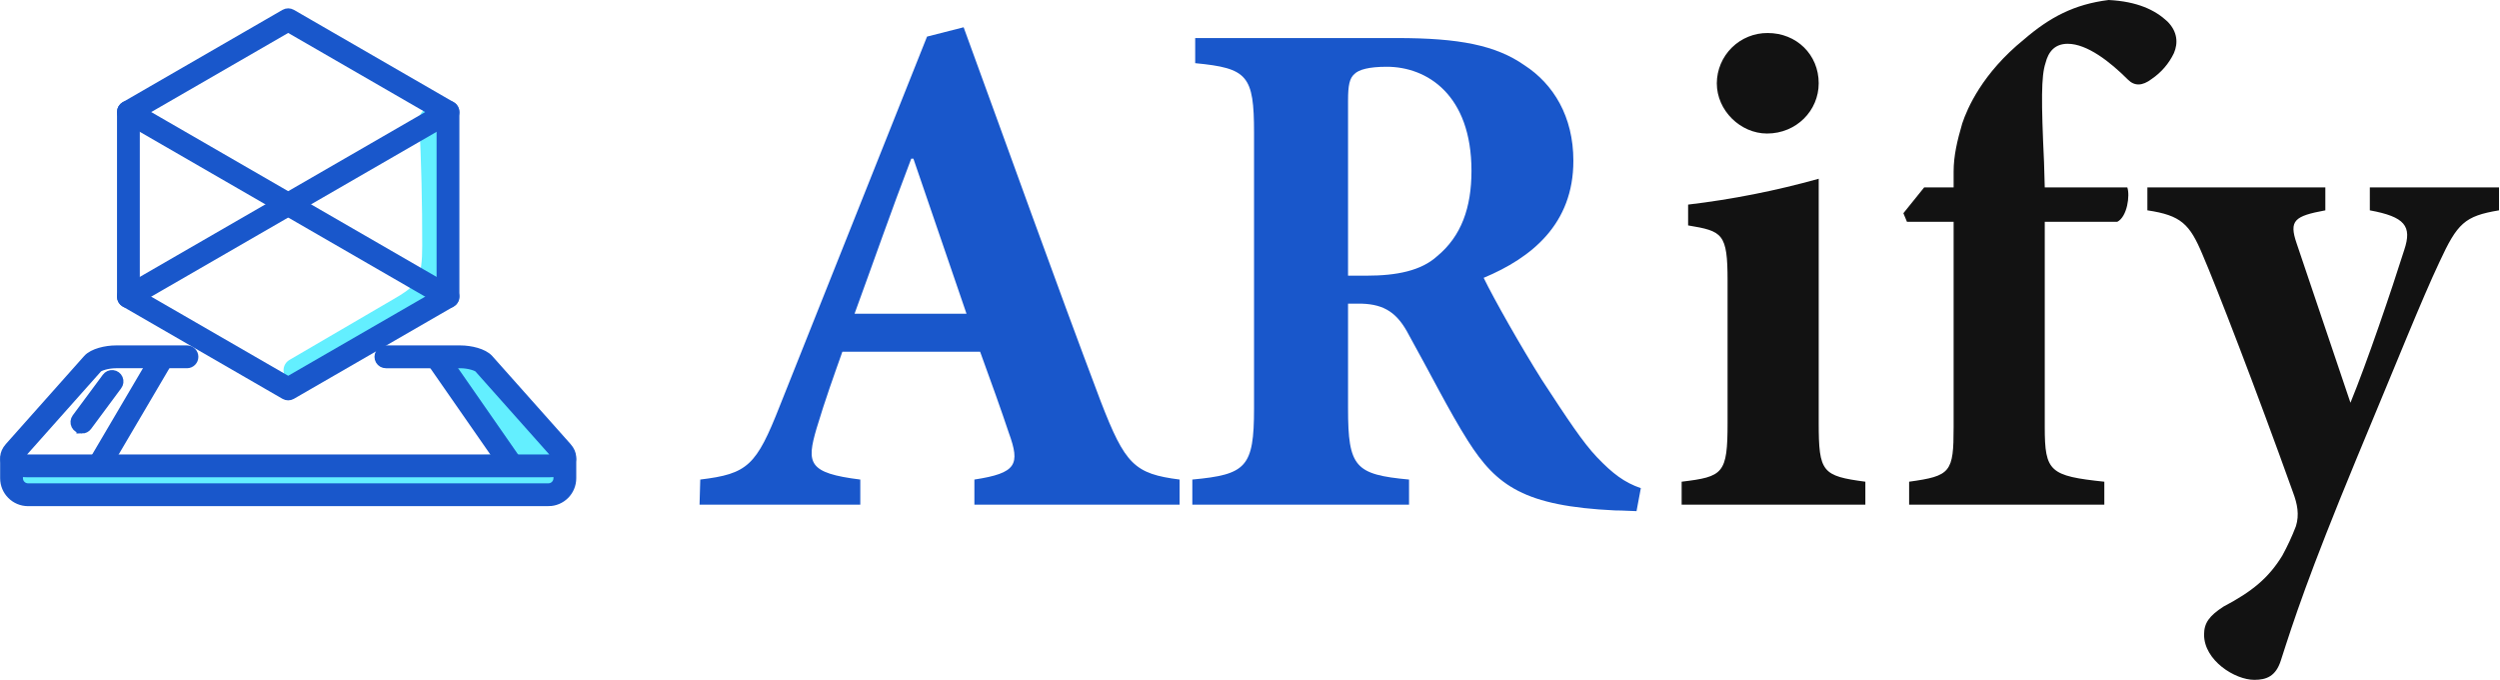
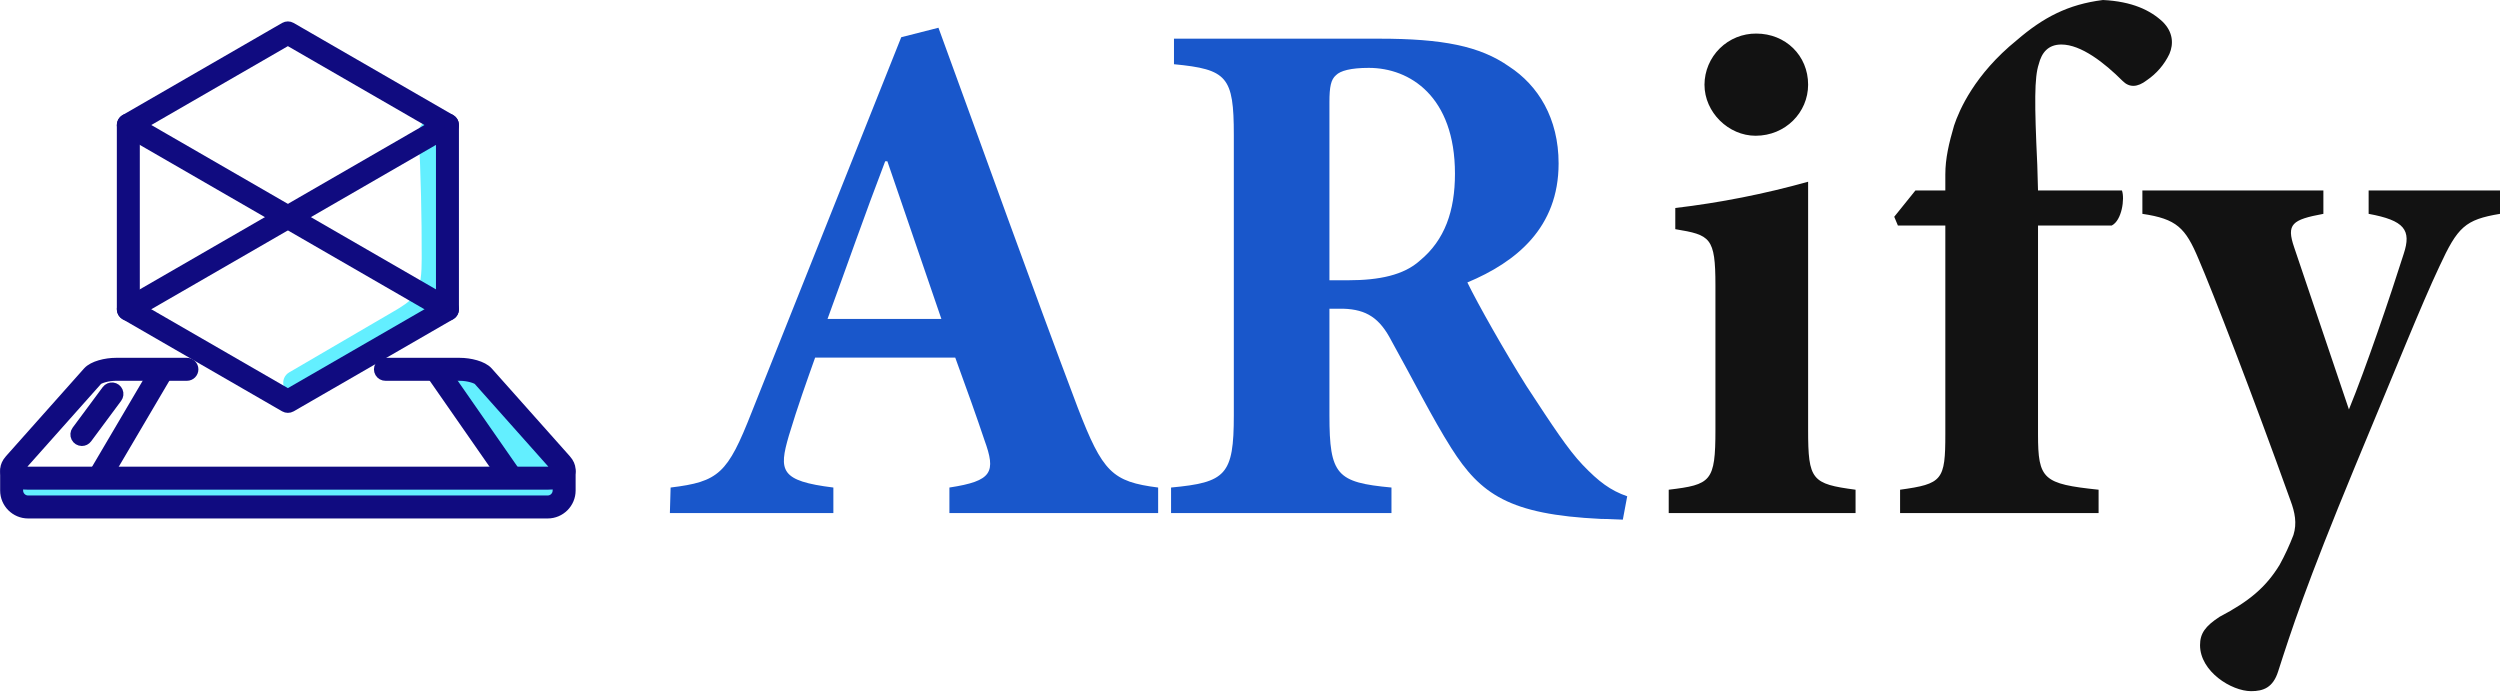
- <svg xmlns="http://www.w3.org/2000/svg" width="1149.197" height="312.51" viewBox="0 0 1149.197 312.51">
-   <g id="Group_1" data-name="Group 1" transform="translate(-383.243 -450.01)">
-     <path id="Path_1" data-name="Path 1" d="M226.71,0V-11.55c-20.79-2.64-25.08-6.93-36.3-35.97-21.45-56.76-41.91-114.18-63.03-171.93l-16.83,4.29L42.9-45.54C32.01-17.82,28.05-14.19,6.27-11.55L5.94,0H79.86V-11.55c-24.09-2.97-24.75-7.59-20.13-23.43,3.96-13.2,8.25-25.08,11.88-35.31h63.36c4.95,13.53,9.9,27.39,13.2,37.29,5.28,14.52,3.63,18.48-15.84,21.45V0ZM128.7-87.78H77.22c8.58-23.43,16.83-47.19,26.07-71.28h.99Z" transform="translate(699 682)" fill="#1957cb" />
-     <path id="Path_2" data-name="Path 2" d="M217.8-7.59c-7.59-2.64-12.87-6.6-20.13-14.19-6.6-6.93-13.53-17.49-25.41-35.64-9.57-15.18-22.11-37.29-26.73-46.86,22.11-9.24,41.25-24.75,41.25-53.79,0-20.46-9.24-35.31-22.44-43.89-13.2-9.24-30.03-12.54-58.74-12.54H12.87v11.55c24.09,2.31,27.06,5.61,27.06,32.01V-44.22c0,27.06-3.63,30.36-28.38,32.67V0h99.66V-11.55c-24.75-2.31-28.05-5.61-28.05-32.67V-92.4h6.27c10.56.33,16.5,4.29,21.78,14.52,9.57,17.16,18.48,34.98,27.06,48.51C151.47-8.58,164.34.66,205.92,2.64c3.96,0,7.92.33,9.9.33ZM83.16-105.27v-80.52c0-6.93.66-10.23,2.97-12.21,1.98-1.98,6.6-3.3,14.85-3.3,18.48,0,38.94,12.87,38.94,47.85,0,16.83-4.62,30.03-15.84,39.27-7.26,6.6-18.48,8.91-32.34,8.91Z" transform="translate(920 682)" fill="#1957cb" />
-     <path id="Path_3" data-name="Path 3" d="M48.84-170.61c13.53,0,23.76-10.56,23.76-23.1,0-13.2-10.23-23.1-23.43-23.1a23.236,23.236,0,0,0-23.43,23.1C25.74-181.17,36.63-170.61,48.84-170.61ZM94.05,0V-10.56C74.25-13.2,72.6-14.85,72.6-37.62v-112.2a394.75,394.75,0,0,1-60.06,11.88v9.57c15.84,2.64,18.15,3.63,18.15,25.41v65.34c0,23.43-1.98,24.75-21.12,27.06V0Zm27.06-145.86-9.57,11.88,1.65,3.96h21.45v94.38c0,20.79-1.32,22.44-20.46,25.08V0h89.76V-10.56c-25.08-2.64-27.39-4.62-27.39-25.08v-94.38h33.33c4.62-2.31,5.94-12.21,4.62-15.84H176.55l-.33-11.55c-1.32-28.05-1.32-39.6.66-45.54,1.32-5.28,4.29-8.91,10.23-8.91,8.91,0,19.47,8.25,27.72,16.5,2.97,2.97,6.6,2.97,10.89-.33a29.931,29.931,0,0,0,10.23-11.88c1.98-4.62,1.65-9.9-2.97-14.52-5.61-5.28-13.86-9.24-27.06-9.9-15.84,1.98-27.06,7.92-38.94,18.15-19.14,15.51-26.07,31.68-28.38,38.61-2.31,7.92-3.96,14.85-3.96,22.11v7.26Zm264.33,0h-59.4v10.56c16.17,2.97,19.47,7.26,15.84,18.15-5.94,18.81-17.16,51.81-24.75,70.29l-24.75-73.26c-3.63-10.56-.99-12.54,13.2-15.18v-10.56H223.74v10.56c15.51,2.31,19.47,6.27,25.41,20.46,6.27,14.52,24.42,61.38,41.58,109.23,1.98,5.28,2.97,10.23,1.32,15.51a109.916,109.916,0,0,1-6.27,13.53c-6.27,10.23-13.86,16.5-27.06,23.43-6.6,4.29-8.91,7.59-8.91,12.87,0,11.88,14.19,20.79,23.1,20.79,5.61,0,9.9-1.65,12.21-8.91,5.94-18.48,12.54-38.94,34.65-92.4,19.14-45.87,30.03-73.26,38.28-90.75,8.25-17.82,11.55-21.12,27.39-23.76Z" transform="translate(1147 682)" fill="#121212" />
-     <path id="Path_1-2" data-name="Path 1" d="M175.823,847.651q-49.314,0-98.379-1.415a5.489,5.489,0,1,1,.318-10.974c76.539,2.216,154.088,1.823,230.656-1.16a172.054,172.054,0,0,0-34.828-42.767c-2.266-2.015-2.015.1,0-2.17s3.5-4.551,5.76-2.537c17.084,15.2,32.568,29.74,42.987,50.105a5.489,5.489,0,0,1-4.658,7.983C270.641,846.671,223.2,847.651,175.823,847.651Z" transform="translate(318.919 -170.732)" fill="#63efff" stroke="#63efff" stroke-width="10" />
-     <path id="Path_2-2" data-name="Path 2" d="M596.415,435.38a5.488,5.488,0,0,1-2.771-10.228l47.85-27.927c3.838-2.237,7.806-4.558,10.049-7.81,2.885-4.184,3.134-10.032,3.149-16.686.05-19.13-.414-38.546-1.376-57.711a5.489,5.489,0,1,1,10.964-.55c.972,19.356,1.44,38.968,1.391,58.29-.022,8.2-.427,16.121-5.092,22.89-3.63,5.267-9.132,8.478-13.552,11.058l-47.852,27.927A5.459,5.459,0,0,1,596.415,435.38Z" transform="translate(-77.292 190.31)" fill="#63efff" />
-     <g id="Group_2" data-name="Group 2" transform="translate(385.808 611.291)">
-       <g id="Group_1-2" data-name="Group 1" transform="translate(0.014 0)">
-         <path id="Path_3-2" data-name="Path 3" d="M299.751,837.7H60.259c-5.038,0-8.5-1.541-9.761-4.338-.454-1.013-1.212-3.706,1.569-6.829l35.972-40.416c2.36-2.652,8.21-4.038,12.769-4.038H133.5a2.745,2.745,0,0,1,0,5.489H100.807c-4.037,0-7.892,1.326-8.671,2.2L56.165,830.182a2.22,2.22,0,0,0-.638,1.035c.116.121,1.342.995,4.731.995H299.749c3.3,0,4.549-.829,4.743-1.088a4.649,4.649,0,0,0-.652-.941L267.871,789.77c-.779-.873-4.635-2.2-8.671-2.2H224.975a2.745,2.745,0,1,1,0-5.489H259.2c4.558,0,10.409,1.386,12.769,4.038l35.972,40.416c2.78,3.123,2.023,5.816,1.569,6.829C308.255,836.164,304.789,837.7,299.751,837.7Z" transform="translate(-50.05 -782.08)" fill="#1957cb" stroke="#1957cb" stroke-linecap="round" stroke-width="5" />
-         <path id="Path_4" data-name="Path 4" d="M224.6,838.092a2.745,2.745,0,0,1-2.364-4.136l28.746-48.835a2.745,2.745,0,0,1,4.731,2.784l-28.746,48.835a2.741,2.741,0,0,1-2.367,1.352Z" transform="translate(-181.259 -783.368)" fill="#1957cb" stroke="#1957cb" stroke-linecap="round" stroke-width="5" />
-         <path id="Path_5" data-name="Path 5" d="M914.491,838.09a2.741,2.741,0,0,1-2.255-1.178L878.267,788.08a2.745,2.745,0,1,1,4.506-3.134l33.97,48.833a2.745,2.745,0,0,1-2.251,4.309Z" transform="translate(-682.183 -783.366)" fill="#1957cb" stroke="#1957cb" stroke-linecap="round" stroke-width="5" />
-         <path id="Path_6" data-name="Path 6" d="M189.633,854.307a2.745,2.745,0,0,1-2.2-4.38l13.839-18.662a2.745,2.745,0,1,1,4.409,3.27L191.84,853.2a2.743,2.743,0,0,1-2.207,1.11Z" transform="translate(-154.554 -818.794)" fill="#1957cb" stroke="#1957cb" stroke-linecap="round" stroke-width="5" />
+ <svg xmlns="http://www.w3.org/2000/svg" width="1130.391" height="312.51" viewBox="0 0 1130.391 312.51">
+   <g id="Group_1" data-name="Group 1" transform="translate(-492.048 -433.01)">
+     <path id="Path_1" data-name="Path 1" d="M226.71,0V-11.55c-20.79-2.64-25.08-6.93-36.3-35.97-21.45-56.76-41.91-114.18-63.03-171.93l-16.83,4.29L42.9-45.54C32.01-17.82,28.05-14.19,6.27-11.55L5.94,0H79.86V-11.55c-24.09-2.97-24.75-7.59-20.13-23.43,3.96-13.2,8.25-25.08,11.88-35.31h63.36c4.95,13.53,9.9,27.39,13.2,37.29,5.28,14.52,3.63,18.48-15.84,21.45V0ZM128.7-87.78H77.22c8.58-23.43,16.83-47.19,26.07-71.28h.99Z" transform="translate(789 665)" fill="#1957cb" />
+     <path id="Path_2" data-name="Path 2" d="M217.8-7.59c-7.59-2.64-12.87-6.6-20.13-14.19-6.6-6.93-13.53-17.49-25.41-35.64-9.57-15.18-22.11-37.29-26.73-46.86,22.11-9.24,41.25-24.75,41.25-53.79,0-20.46-9.24-35.31-22.44-43.89-13.2-9.24-30.03-12.54-58.74-12.54H12.87v11.55c24.09,2.31,27.06,5.61,27.06,32.01V-44.22c0,27.06-3.63,30.36-28.38,32.67V0h99.66V-11.55c-24.75-2.31-28.05-5.61-28.05-32.67V-92.4h6.27c10.56.33,16.5,4.29,21.78,14.52,9.57,17.16,18.48,34.98,27.06,48.51C151.47-8.58,164.34.66,205.92,2.64c3.96,0,7.92.33,9.9.33ZM83.16-105.27v-80.52c0-6.93.66-10.23,2.97-12.21,1.98-1.98,6.6-3.3,14.85-3.3,18.48,0,38.94,12.87,38.94,47.85,0,16.83-4.62,30.03-15.84,39.27-7.26,6.6-18.48,8.91-32.34,8.91Z" transform="translate(1010 665)" fill="#1957cb" />
+     <path id="Path_3" data-name="Path 3" d="M48.84-170.61c13.53,0,23.76-10.56,23.76-23.1,0-13.2-10.23-23.1-23.43-23.1a23.236,23.236,0,0,0-23.43,23.1C25.74-181.17,36.63-170.61,48.84-170.61ZM94.05,0V-10.56C74.25-13.2,72.6-14.85,72.6-37.62v-112.2a394.75,394.75,0,0,1-60.06,11.88v9.57c15.84,2.64,18.15,3.63,18.15,25.41v65.34c0,23.43-1.98,24.75-21.12,27.06V0Zm27.06-145.86-9.57,11.88,1.65,3.96h21.45v94.38c0,20.79-1.32,22.44-20.46,25.08V0h89.76V-10.56c-25.08-2.64-27.39-4.62-27.39-25.08v-94.38h33.33c4.62-2.31,5.94-12.21,4.62-15.84H176.55l-.33-11.55c-1.32-28.05-1.32-39.6.66-45.54,1.32-5.28,4.29-8.91,10.23-8.91,8.91,0,19.47,8.25,27.72,16.5,2.97,2.97,6.6,2.97,10.89-.33a29.931,29.931,0,0,0,10.23-11.88c1.98-4.62,1.65-9.9-2.97-14.52-5.61-5.28-13.86-9.24-27.06-9.9-15.84,1.98-27.06,7.92-38.94,18.15-19.14,15.51-26.07,31.68-28.38,38.61-2.31,7.92-3.96,14.85-3.96,22.11v7.26Zm264.33,0h-59.4v10.56c16.17,2.97,19.47,7.26,15.84,18.15-5.94,18.81-17.16,51.81-24.75,70.29l-24.75-73.26c-3.63-10.56-.99-12.54,13.2-15.18v-10.56H223.74v10.56c15.51,2.31,19.47,6.27,25.41,20.46,6.27,14.52,24.42,61.38,41.58,109.23,1.98,5.28,2.97,10.23,1.32,15.51a109.916,109.916,0,0,1-6.27,13.53c-6.27,10.23-13.86,16.5-27.06,23.43-6.6,4.29-8.91,7.59-8.91,12.87,0,11.88,14.19,20.79,23.1,20.79,5.61,0,9.9-1.65,12.21-8.91,5.94-18.48,12.54-38.94,34.65-92.4,19.14-45.87,30.03-73.26,38.28-90.75,8.25-17.82,11.55-21.12,27.39-23.76Z" transform="translate(1237 665)" fill="#121212" />
+     <path id="Path_1-2" data-name="Path 1" d="M173.937,846.527q-48.417,0-96.59-1.389a5.389,5.389,0,1,1,.312-10.774c75.148,2.176,151.287,1.79,226.462-1.139a168.925,168.925,0,0,0-34.195-41.99c-2.224-1.979-1.979.094,0-2.131s3.434-4.468,5.655-2.491c16.774,14.925,31.975,29.2,42.206,49.194a5.39,5.39,0,0,1-4.573,7.838C267.031,845.566,220.451,846.527,173.937,846.527Z" transform="translate(427.629 -184.789)" fill="#63efff" stroke="#63efff" stroke-width="10" />
+     <path id="Path_2-2" data-name="Path 2" d="M596.316,433.087a5.389,5.389,0,0,1-2.721-10.043l46.98-27.419c3.768-2.2,7.664-4.475,9.866-7.668,2.833-4.108,3.077-9.85,3.092-16.382.049-18.783-.407-37.846-1.351-56.662a5.389,5.389,0,1,1,10.764-.54c.954,19,1.414,38.26,1.365,57.23-.021,8.055-.419,15.828-5,22.474-3.564,5.171-8.966,8.324-13.306,10.857l-46.982,27.419A5.36,5.36,0,0,1,596.316,433.087Z" transform="translate(29.189 178.353)" fill="#63efff" />
+     <g id="Group_2" data-name="Group 2" transform="translate(494.613 597.303)">
+       <g id="Group_1-2" data-name="Group 1" transform="translate(0.013 0)">
+         <path id="Path_3-2" data-name="Path 3" d="M295.211,836.69H60.074c-4.947,0-8.35-1.513-9.584-4.259-.446-.994-1.19-3.639,1.54-6.705l35.318-39.681c2.317-2.6,8.061-3.965,12.537-3.965h32.1a2.695,2.695,0,0,1,0,5.39h-32.1c-3.963,0-7.748,1.3-8.513,2.158l-35.318,39.68a2.179,2.179,0,0,0-.626,1.016c.114.119,1.317.976,4.645.976H295.209c3.24,0,4.466-.814,4.657-1.068a4.565,4.565,0,0,0-.64-.924L263.911,789.63c-.765-.857-4.551-2.158-8.513-2.158H221.8a2.695,2.695,0,1,1,0-5.389h33.6c4.475,0,10.22,1.361,12.537,3.965l35.318,39.681c2.73,3.067,1.986,5.71,1.54,6.705C303.561,835.181,300.158,836.69,295.211,836.69Z" transform="translate(-50.05 -782.08)" fill="#100b80" stroke="#100b80" stroke-linecap="round" stroke-width="5" />
+         <path id="Path_4" data-name="Path 4" d="M224.548,837.1a2.695,2.695,0,0,1-2.321-4.061L250.45,785.1a2.695,2.695,0,1,1,4.645,2.733l-28.223,47.948a2.692,2.692,0,0,1-2.324,1.328Z" transform="translate(-181.997 -783.375)" fill="#100b80" stroke="#100b80" stroke-linecap="round" stroke-width="5" />
+         <path id="Path_5" data-name="Path 5" d="M913.824,837.1a2.691,2.691,0,0,1-2.214-1.156L878.258,788a2.695,2.695,0,1,1,4.424-3.077l33.353,47.945a2.695,2.695,0,0,1-2.211,4.231Z" transform="translate(-685.739 -783.373)" fill="#100b80" stroke="#100b80" stroke-linecap="round" stroke-width="5" />
+         <path id="Path_6" data-name="Path 6" d="M189.583,853.868a2.695,2.695,0,0,1-2.163-4.3l13.588-18.323a2.695,2.695,0,1,1,4.329,3.211L191.75,852.779a2.693,2.693,0,0,1-2.167,1.089Z" transform="translate(-155.142 -819)" fill="#100b80" stroke="#100b80" stroke-linecap="round" stroke-width="5" />
      </g>
-       <path id="Path_7" data-name="Path 7" d="M299.608,1003.614H60.325A10.336,10.336,0,0,1,50,993.289v-8.581a2.745,2.745,0,1,1,5.489,0v8.581a4.841,4.841,0,0,0,4.837,4.836H299.608a4.841,4.841,0,0,0,4.837-4.836v-8.581a2.745,2.745,0,1,1,5.489,0v8.581a10.336,10.336,0,0,1-10.326,10.326Z" transform="translate(-50 -934.727)" fill="#1957cb" stroke="#1957cb" stroke-linecap="round" stroke-width="5" />
+       <path id="Path_7" data-name="Path 7" d="M295.07,1003.221H60.138A10.148,10.148,0,0,1,50,993.083v-8.425a2.695,2.695,0,0,1,5.389,0v8.425a4.753,4.753,0,0,0,4.749,4.748H295.07a4.753,4.753,0,0,0,4.749-4.748v-8.425a2.695,2.695,0,0,1,5.389,0v8.425a10.148,10.148,0,0,1-10.139,10.138Z" transform="translate(-50 -935.586)" fill="#100b80" stroke="#100b80" stroke-linecap="round" stroke-width="5" />
    </g>
-     <path id="Path_8" data-name="Path 8" d="M353.65,301.6a2.749,2.749,0,0,1-1.372-.368L278.8,258.8a2.743,2.743,0,0,1-1.372-2.377V171.58A2.743,2.743,0,0,1,278.8,169.2l73.482-42.429a2.747,2.747,0,0,1,2.745,0L428.5,169.2a2.743,2.743,0,0,1,1.372,2.376v84.851a2.743,2.743,0,0,1-1.372,2.376l-73.482,42.429A2.749,2.749,0,0,1,353.65,301.6Zm-70.738-46.752,70.738,40.841,70.738-40.841V173.164L353.65,132.323l-70.738,40.841Z" transform="translate(162.126 329.946)" fill="#1957cb" stroke="#1957cb" stroke-linecap="round" stroke-width="5" />
-     <path id="Path_9" data-name="Path 9" d="M280.17,396.285a2.745,2.745,0,0,1-1.374-5.12L425.76,306.313a2.744,2.744,0,1,1,2.745,4.753L281.539,395.917A2.726,2.726,0,0,1,280.17,396.285Z" transform="translate(162.125 192.837)" fill="#1957cb" stroke="#1957cb" stroke-linecap="round" stroke-width="5" />
-     <path id="Path_10" data-name="Path 10" d="M427.13,396.285a2.726,2.726,0,0,1-1.371-.368L278.8,311.065a2.744,2.744,0,1,1,2.745-4.752L428.5,391.164a2.745,2.745,0,0,1-1.374,5.12Z" transform="translate(162.125 192.837)" fill="#1957cb" stroke="#1957cb" stroke-linecap="round" stroke-width="5" />
+     <path id="Path_8" data-name="Path 8" d="M352.264,298.415a2.7,2.7,0,0,1-1.347-.361L278.77,256.4a2.693,2.693,0,0,1-1.347-2.333v-83.3a2.693,2.693,0,0,1,1.347-2.333l72.147-41.658a2.7,2.7,0,0,1,2.695,0l72.146,41.658a2.693,2.693,0,0,1,1.347,2.333v83.309a2.693,2.693,0,0,1-1.347,2.333l-72.146,41.658A2.7,2.7,0,0,1,352.264,298.415Zm-69.452-45.9,69.452,40.1,69.452-40.1v-80.2l-69.452-40.1-69.452,40.1Z" transform="translate(269.953 318.775)" fill="#100b80" stroke="#100b80" stroke-linecap="round" stroke-width="5" />
+     <path id="Path_9" data-name="Path 9" d="M280.12,394.642a2.695,2.695,0,0,1-1.349-5.027l144.292-83.309a2.694,2.694,0,0,1,2.695,4.666L281.465,394.281A2.676,2.676,0,0,1,280.12,394.642Z" transform="translate(269.953 180.895)" fill="#100b80" stroke="#100b80" stroke-linecap="round" stroke-width="5" />
+     <path id="Path_10" data-name="Path 10" d="M424.408,394.642a2.676,2.676,0,0,1-1.346-.361L278.77,310.972a2.694,2.694,0,0,1,2.695-4.666l144.292,83.309a2.695,2.695,0,0,1-1.349,5.027Z" transform="translate(269.953 180.895)" fill="#100b80" stroke="#100b80" stroke-linecap="round" stroke-width="5" />
  </g>
</svg>
